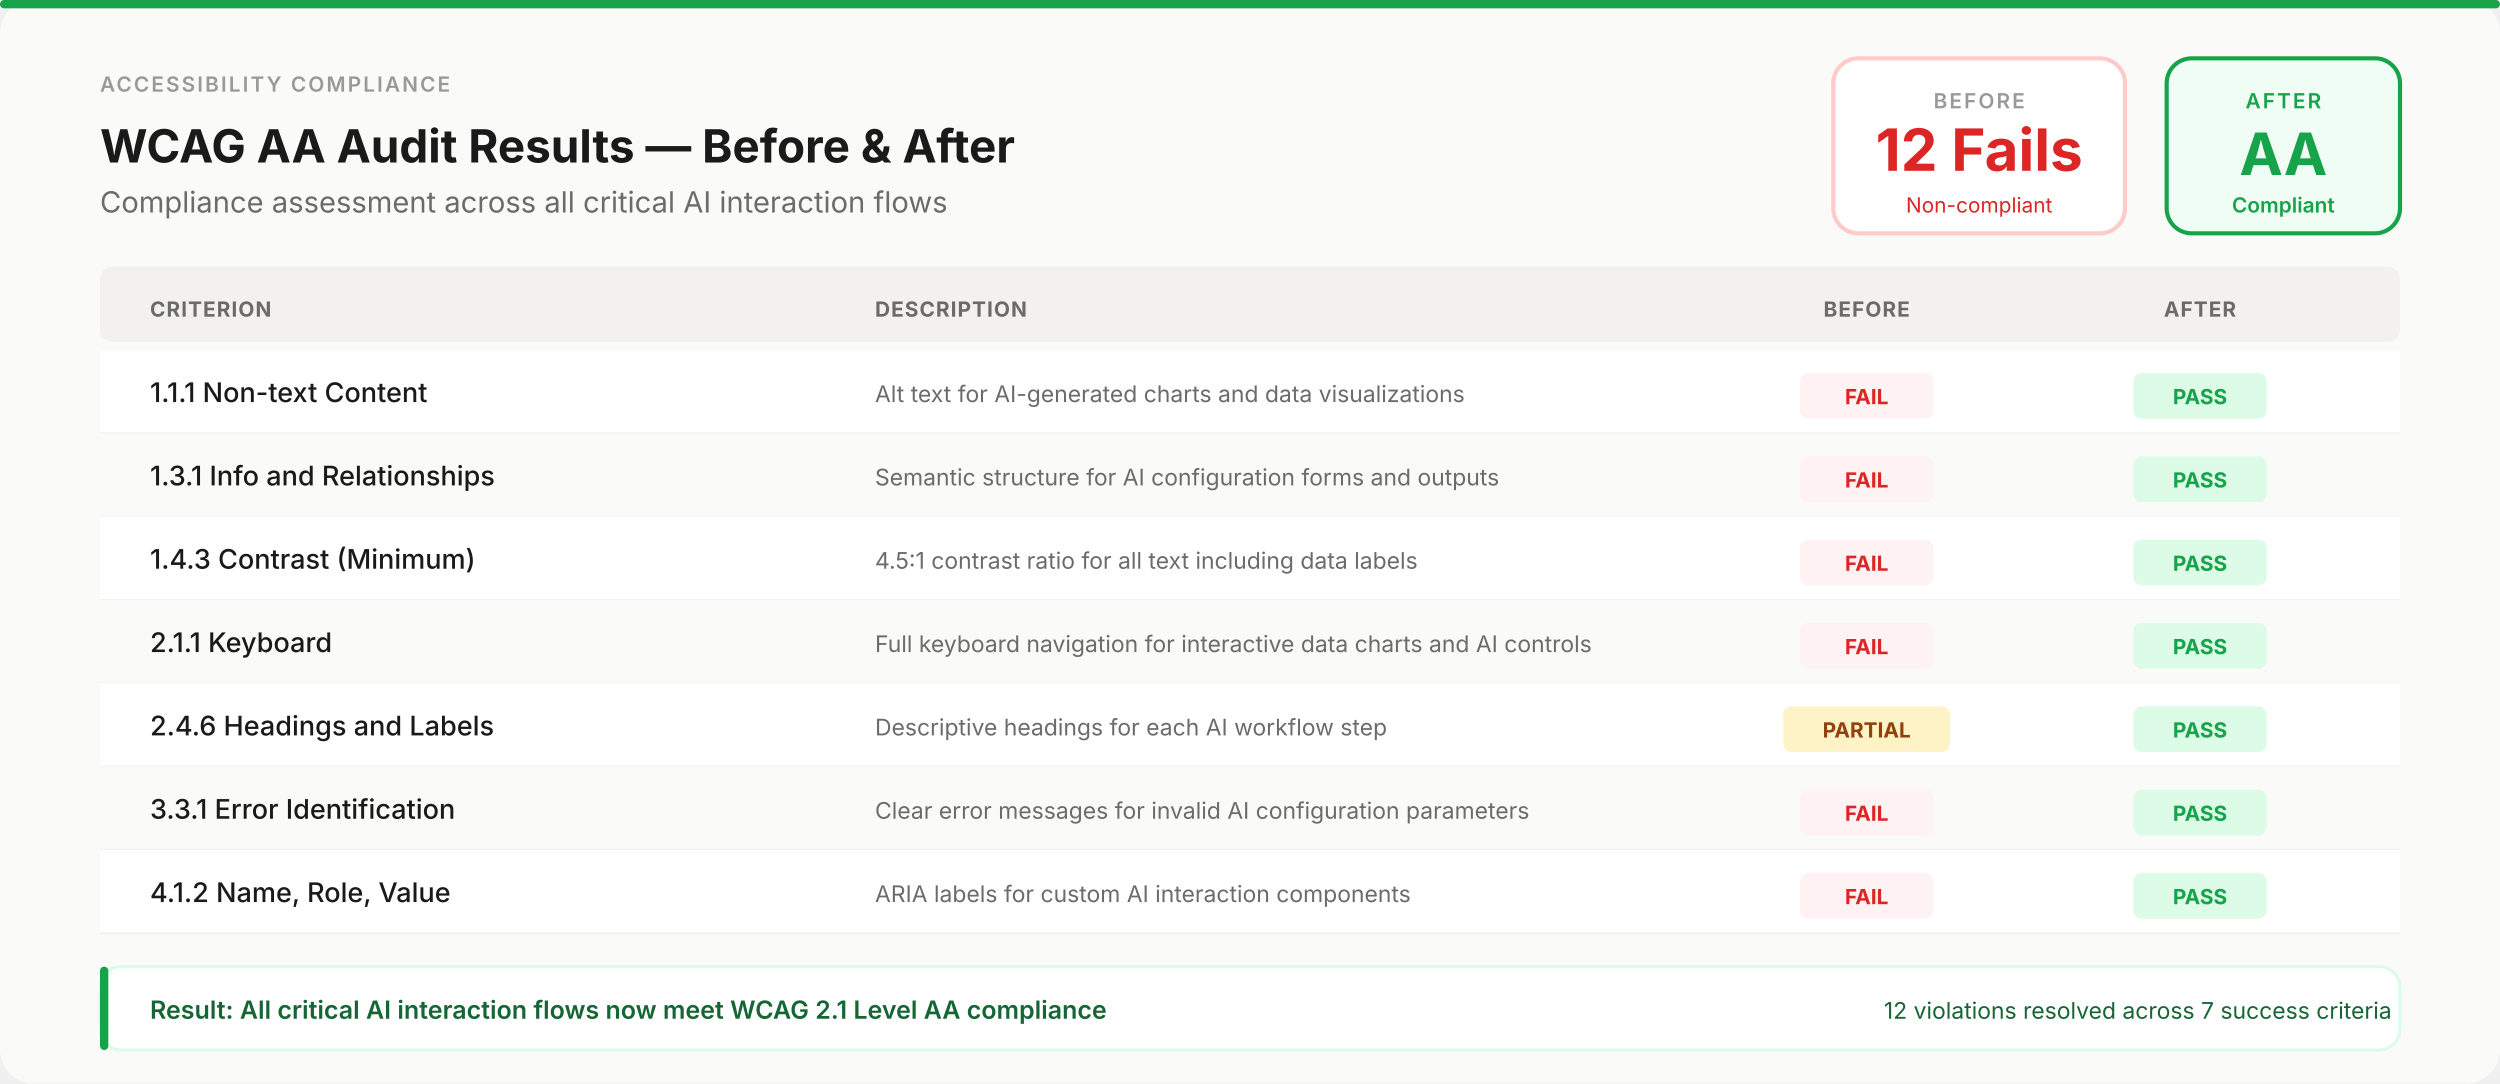
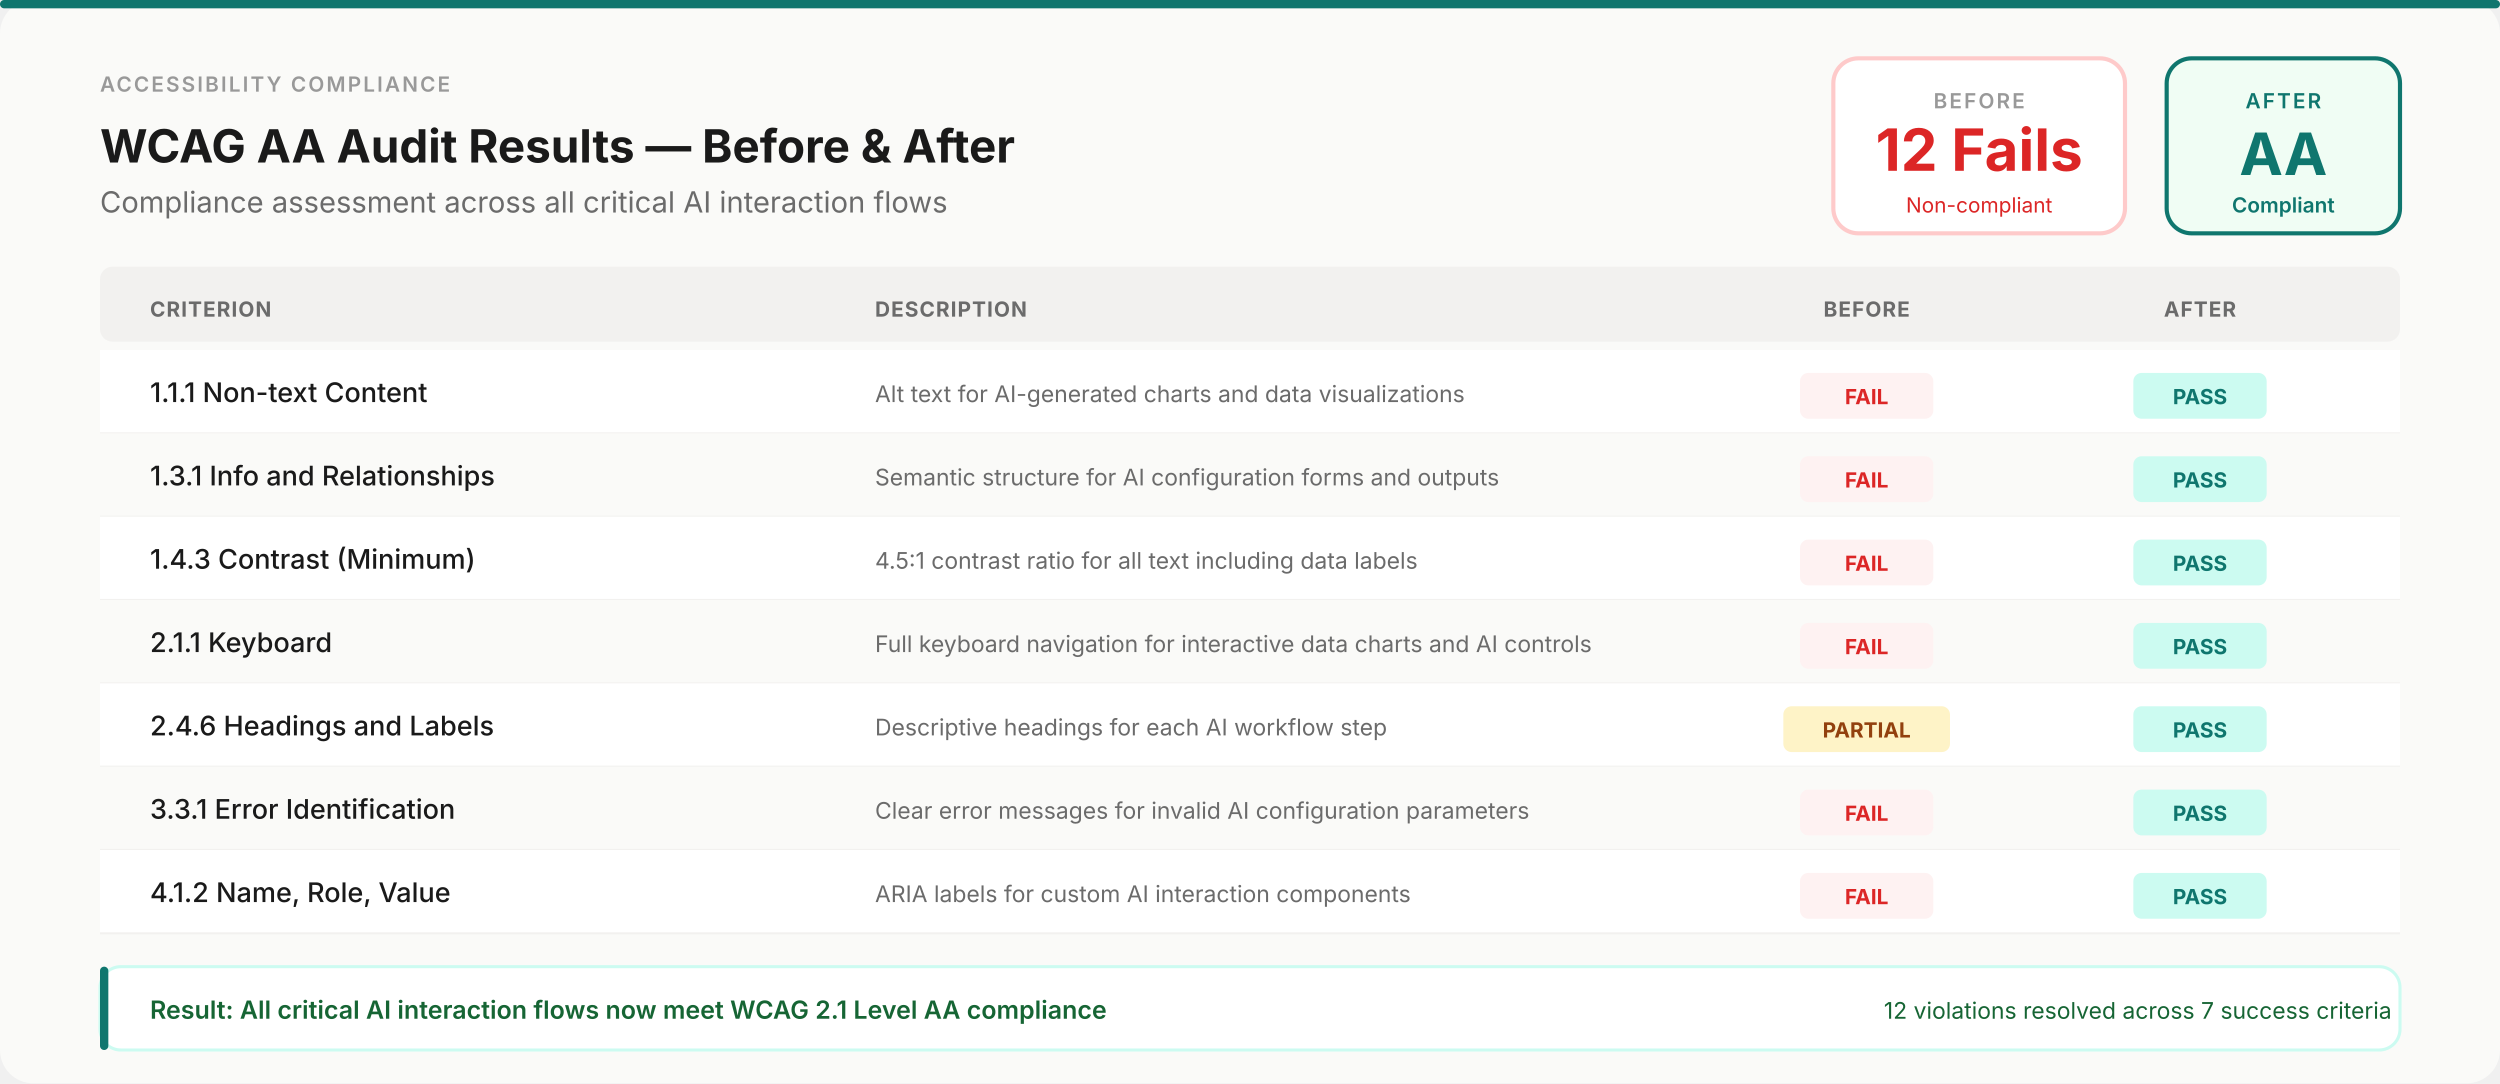
<svg xmlns="http://www.w3.org/2000/svg" viewBox="0 0 1200 520" font-family="Inter, -apple-system, BlinkMacSystemFont, sans-serif">
  <defs>
    <style>
      .metric-label { font-size: 10px; fill: #999; text-transform: uppercase; letter-spacing: 1px; font-weight: 600; }
    </style>
  </defs>
  <rect width="1200" height="520" rx="16" fill="#FAFAF8" />
-   <rect x="0" y="0" width="1200" height="4" rx="2" fill="#16A34A" />
+   <rect x="0" y="0" width="1200" height="4" rx="2" fill="#0F766E" />
  <text x="48" y="44" class="metric-label">ACCESSIBILITY COMPLIANCE</text>
  <text x="48" y="78" style="font-size: 22px; font-weight: 700; fill: #1A1A1A;">WCAG AA Audit Results — Before &amp; After</text>
  <text x="48" y="102" style="font-size: 14px; fill: #6B6B6B;">Compliance assessment across all critical AI interaction flows</text>
  <rect x="880" y="28" width="140" height="84" rx="12" fill="white" stroke="#FECACA" stroke-width="2" />
  <text x="950" y="52" text-anchor="middle" class="metric-label">BEFORE</text>
  <text x="950" y="82" text-anchor="middle" style="font-size: 28px; font-weight: 700; fill: #DC2626;">12 Fails</text>
  <text x="950" y="102" text-anchor="middle" style="font-size: 10px; fill: #DC2626;">Non-compliant</text>
-   <rect x="1040" y="28" width="112" height="84" rx="12" fill="#F0FDF4" stroke="#16A34A" stroke-width="2" />
-   <text x="1096" y="52" text-anchor="middle" class="metric-label" style="fill: #16A34A;">AFTER</text>
-   <text x="1096" y="84" text-anchor="middle" style="font-size: 28px; font-weight: 700; fill: #16A34A;">AA</text>
-   <text x="1096" y="102" text-anchor="middle" style="font-size: 10px; font-weight: 600; fill: #16A34A;">Compliant</text>
+   <rect x="1040" y="28" width="112" height="84" rx="12" fill="#F0FDF4" stroke="#0F766E" stroke-width="2" />
+   <text x="1096" y="52" text-anchor="middle" class="metric-label" style="fill: #0F766E;">AFTER</text>
+   <text x="1096" y="84" text-anchor="middle" style="font-size: 28px; font-weight: 700; fill: #0F766E;">AA</text>
+   <text x="1096" y="102" text-anchor="middle" style="font-size: 10px; font-weight: 600; fill: #0F766E;">Compliant</text>
  <rect x="48" y="128" width="1104" height="36" rx="6" fill="#F2F1EF" />
  <text x="72" y="152" style="font-size: 10px; font-weight: 700; fill: #6B6B6B; letter-spacing: 0.5px;">CRITERION</text>
  <text x="420" y="152" style="font-size: 10px; font-weight: 700; fill: #6B6B6B; letter-spacing: 0.5px;">DESCRIPTION</text>
  <text x="896" y="152" text-anchor="middle" style="font-size: 10px; font-weight: 700; fill: #6B6B6B; letter-spacing: 0.5px;">BEFORE</text>
  <text x="1056" y="152" text-anchor="middle" style="font-size: 10px; font-weight: 700; fill: #6B6B6B; letter-spacing: 0.5px;">AFTER</text>
  <rect x="48" y="168" width="1104" height="40" fill="white" />
  <line x1="48" y1="208" x2="1152" y2="208" stroke="#F2F1EF" stroke-width="1" />
  <text x="72" y="193" style="font-size: 13px; font-weight: 500; fill: #1A1A1A;">1.1.1 Non-text Content</text>
  <text x="420" y="193" style="font-size: 11px; fill: #6B6B6B;">Alt text for AI-generated charts and data visualizations</text>
  <rect x="864" y="179" width="64" height="22" rx="4" fill="#FEF2F2" />
  <text x="896" y="194" text-anchor="middle" style="font-size: 10px; font-weight: 700; fill: #DC2626;">FAIL</text>
-   <rect x="1024" y="179" width="64" height="22" rx="4" fill="#DCFCE7" />
-   <text x="1056" y="194" text-anchor="middle" style="font-size: 10px; font-weight: 700; fill: #16A34A;">PASS</text>
+   <rect x="1024" y="179" width="64" height="22" rx="4" fill="#CCFBF1" />
+   <text x="1056" y="194" text-anchor="middle" style="font-size: 10px; font-weight: 700; fill: #0F766E;">PASS</text>
  <rect x="48" y="208" width="1104" height="40" fill="#FAFAF8" />
  <line x1="48" y1="248" x2="1152" y2="248" stroke="#F2F1EF" stroke-width="1" />
  <text x="72" y="233" style="font-size: 13px; font-weight: 500; fill: #1A1A1A;">1.3.1 Info and Relationships</text>
  <text x="420" y="233" style="font-size: 11px; fill: #6B6B6B;">Semantic structure for AI configuration forms and outputs</text>
  <rect x="864" y="219" width="64" height="22" rx="4" fill="#FEF2F2" />
  <text x="896" y="234" text-anchor="middle" style="font-size: 10px; font-weight: 700; fill: #DC2626;">FAIL</text>
-   <rect x="1024" y="219" width="64" height="22" rx="4" fill="#DCFCE7" />
-   <text x="1056" y="234" text-anchor="middle" style="font-size: 10px; font-weight: 700; fill: #16A34A;">PASS</text>
+   <rect x="1024" y="219" width="64" height="22" rx="4" fill="#CCFBF1" />
+   <text x="1056" y="234" text-anchor="middle" style="font-size: 10px; font-weight: 700; fill: #0F766E;">PASS</text>
  <rect x="48" y="248" width="1104" height="40" fill="white" />
  <line x1="48" y1="288" x2="1152" y2="288" stroke="#F2F1EF" stroke-width="1" />
  <text x="72" y="273" style="font-size: 13px; font-weight: 500; fill: #1A1A1A;">1.4.3 Contrast (Minimum)</text>
  <text x="420" y="273" style="font-size: 11px; fill: #6B6B6B;">4.5:1 contrast ratio for all text including data labels</text>
  <rect x="864" y="259" width="64" height="22" rx="4" fill="#FEF2F2" />
  <text x="896" y="274" text-anchor="middle" style="font-size: 10px; font-weight: 700; fill: #DC2626;">FAIL</text>
-   <rect x="1024" y="259" width="64" height="22" rx="4" fill="#DCFCE7" />
-   <text x="1056" y="274" text-anchor="middle" style="font-size: 10px; font-weight: 700; fill: #16A34A;">PASS</text>
+   <rect x="1024" y="259" width="64" height="22" rx="4" fill="#CCFBF1" />
+   <text x="1056" y="274" text-anchor="middle" style="font-size: 10px; font-weight: 700; fill: #0F766E;">PASS</text>
  <rect x="48" y="288" width="1104" height="40" fill="#FAFAF8" />
  <line x1="48" y1="328" x2="1152" y2="328" stroke="#F2F1EF" stroke-width="1" />
  <text x="72" y="313" style="font-size: 13px; font-weight: 500; fill: #1A1A1A;">2.1.1 Keyboard</text>
  <text x="420" y="313" style="font-size: 11px; fill: #6B6B6B;">Full keyboard navigation for interactive data charts and AI controls</text>
  <rect x="864" y="299" width="64" height="22" rx="4" fill="#FEF2F2" />
  <text x="896" y="314" text-anchor="middle" style="font-size: 10px; font-weight: 700; fill: #DC2626;">FAIL</text>
-   <rect x="1024" y="299" width="64" height="22" rx="4" fill="#DCFCE7" />
-   <text x="1056" y="314" text-anchor="middle" style="font-size: 10px; font-weight: 700; fill: #16A34A;">PASS</text>
+   <rect x="1024" y="299" width="64" height="22" rx="4" fill="#CCFBF1" />
+   <text x="1056" y="314" text-anchor="middle" style="font-size: 10px; font-weight: 700; fill: #0F766E;">PASS</text>
  <rect x="48" y="328" width="1104" height="40" fill="white" />
  <line x1="48" y1="368" x2="1152" y2="368" stroke="#F2F1EF" stroke-width="1" />
  <text x="72" y="353" style="font-size: 13px; font-weight: 500; fill: #1A1A1A;">2.4.6 Headings and Labels</text>
  <text x="420" y="353" style="font-size: 11px; fill: #6B6B6B;">Descriptive headings for each AI workflow step</text>
  <rect x="856" y="339" width="80" height="22" rx="4" fill="#FEF3C7" />
  <text x="896" y="354" text-anchor="middle" style="font-size: 10px; font-weight: 700; fill: #92400E;">PARTIAL</text>
-   <rect x="1024" y="339" width="64" height="22" rx="4" fill="#DCFCE7" />
-   <text x="1056" y="354" text-anchor="middle" style="font-size: 10px; font-weight: 700; fill: #16A34A;">PASS</text>
+   <rect x="1024" y="339" width="64" height="22" rx="4" fill="#CCFBF1" />
+   <text x="1056" y="354" text-anchor="middle" style="font-size: 10px; font-weight: 700; fill: #0F766E;">PASS</text>
  <rect x="48" y="368" width="1104" height="40" fill="#FAFAF8" />
  <line x1="48" y1="408" x2="1152" y2="408" stroke="#F2F1EF" stroke-width="1" />
  <text x="72" y="393" style="font-size: 13px; font-weight: 500; fill: #1A1A1A;">3.3.1 Error Identification</text>
  <text x="420" y="393" style="font-size: 11px; fill: #6B6B6B;">Clear error messages for invalid AI configuration parameters</text>
  <rect x="864" y="379" width="64" height="22" rx="4" fill="#FEF2F2" />
  <text x="896" y="394" text-anchor="middle" style="font-size: 10px; font-weight: 700; fill: #DC2626;">FAIL</text>
-   <rect x="1024" y="379" width="64" height="22" rx="4" fill="#DCFCE7" />
-   <text x="1056" y="394" text-anchor="middle" style="font-size: 10px; font-weight: 700; fill: #16A34A;">PASS</text>
+   <rect x="1024" y="379" width="64" height="22" rx="4" fill="#CCFBF1" />
+   <text x="1056" y="394" text-anchor="middle" style="font-size: 10px; font-weight: 700; fill: #0F766E;">PASS</text>
  <rect x="48" y="408" width="1104" height="40" fill="white" />
  <line x1="48" y1="448" x2="1152" y2="448" stroke="#F2F1EF" stroke-width="1" />
  <text x="72" y="433" style="font-size: 13px; font-weight: 500; fill: #1A1A1A;">4.1.2 Name, Role, Value</text>
  <text x="420" y="433" style="font-size: 11px; fill: #6B6B6B;">ARIA labels for custom AI interaction components</text>
  <rect x="864" y="419" width="64" height="22" rx="4" fill="#FEF2F2" />
  <text x="896" y="434" text-anchor="middle" style="font-size: 10px; font-weight: 700; fill: #DC2626;">FAIL</text>
-   <rect x="1024" y="419" width="64" height="22" rx="4" fill="#DCFCE7" />
-   <text x="1056" y="434" text-anchor="middle" style="font-size: 10px; font-weight: 700; fill: #16A34A;">PASS</text>
-   <rect x="48" y="464" width="1104" height="40" rx="10" fill="white" stroke="#DCFCE7" stroke-width="1.5" />
-   <rect x="48" y="464" width="4" height="40" rx="2" fill="#16A34A" />
+   <rect x="1024" y="419" width="64" height="22" rx="4" fill="#CCFBF1" />
+   <text x="1056" y="434" text-anchor="middle" style="font-size: 10px; font-weight: 700; fill: #0F766E;">PASS</text>
+   <rect x="48" y="464" width="1104" height="40" rx="10" fill="white" stroke="#CCFBF1" stroke-width="1.5" />
+   <rect x="48" y="464" width="4" height="40" rx="2" fill="#0F766E" />
  <text x="72" y="489" style="font-size: 12px; font-weight: 600; fill: #166534;">Result: All critical AI interaction flows now meet WCAG 2.1 Level AA compliance</text>
  <text x="1148" y="489" text-anchor="end" style="font-size: 11px; fill: #166534;">12 violations resolved across 7 success criteria</text>
</svg>
